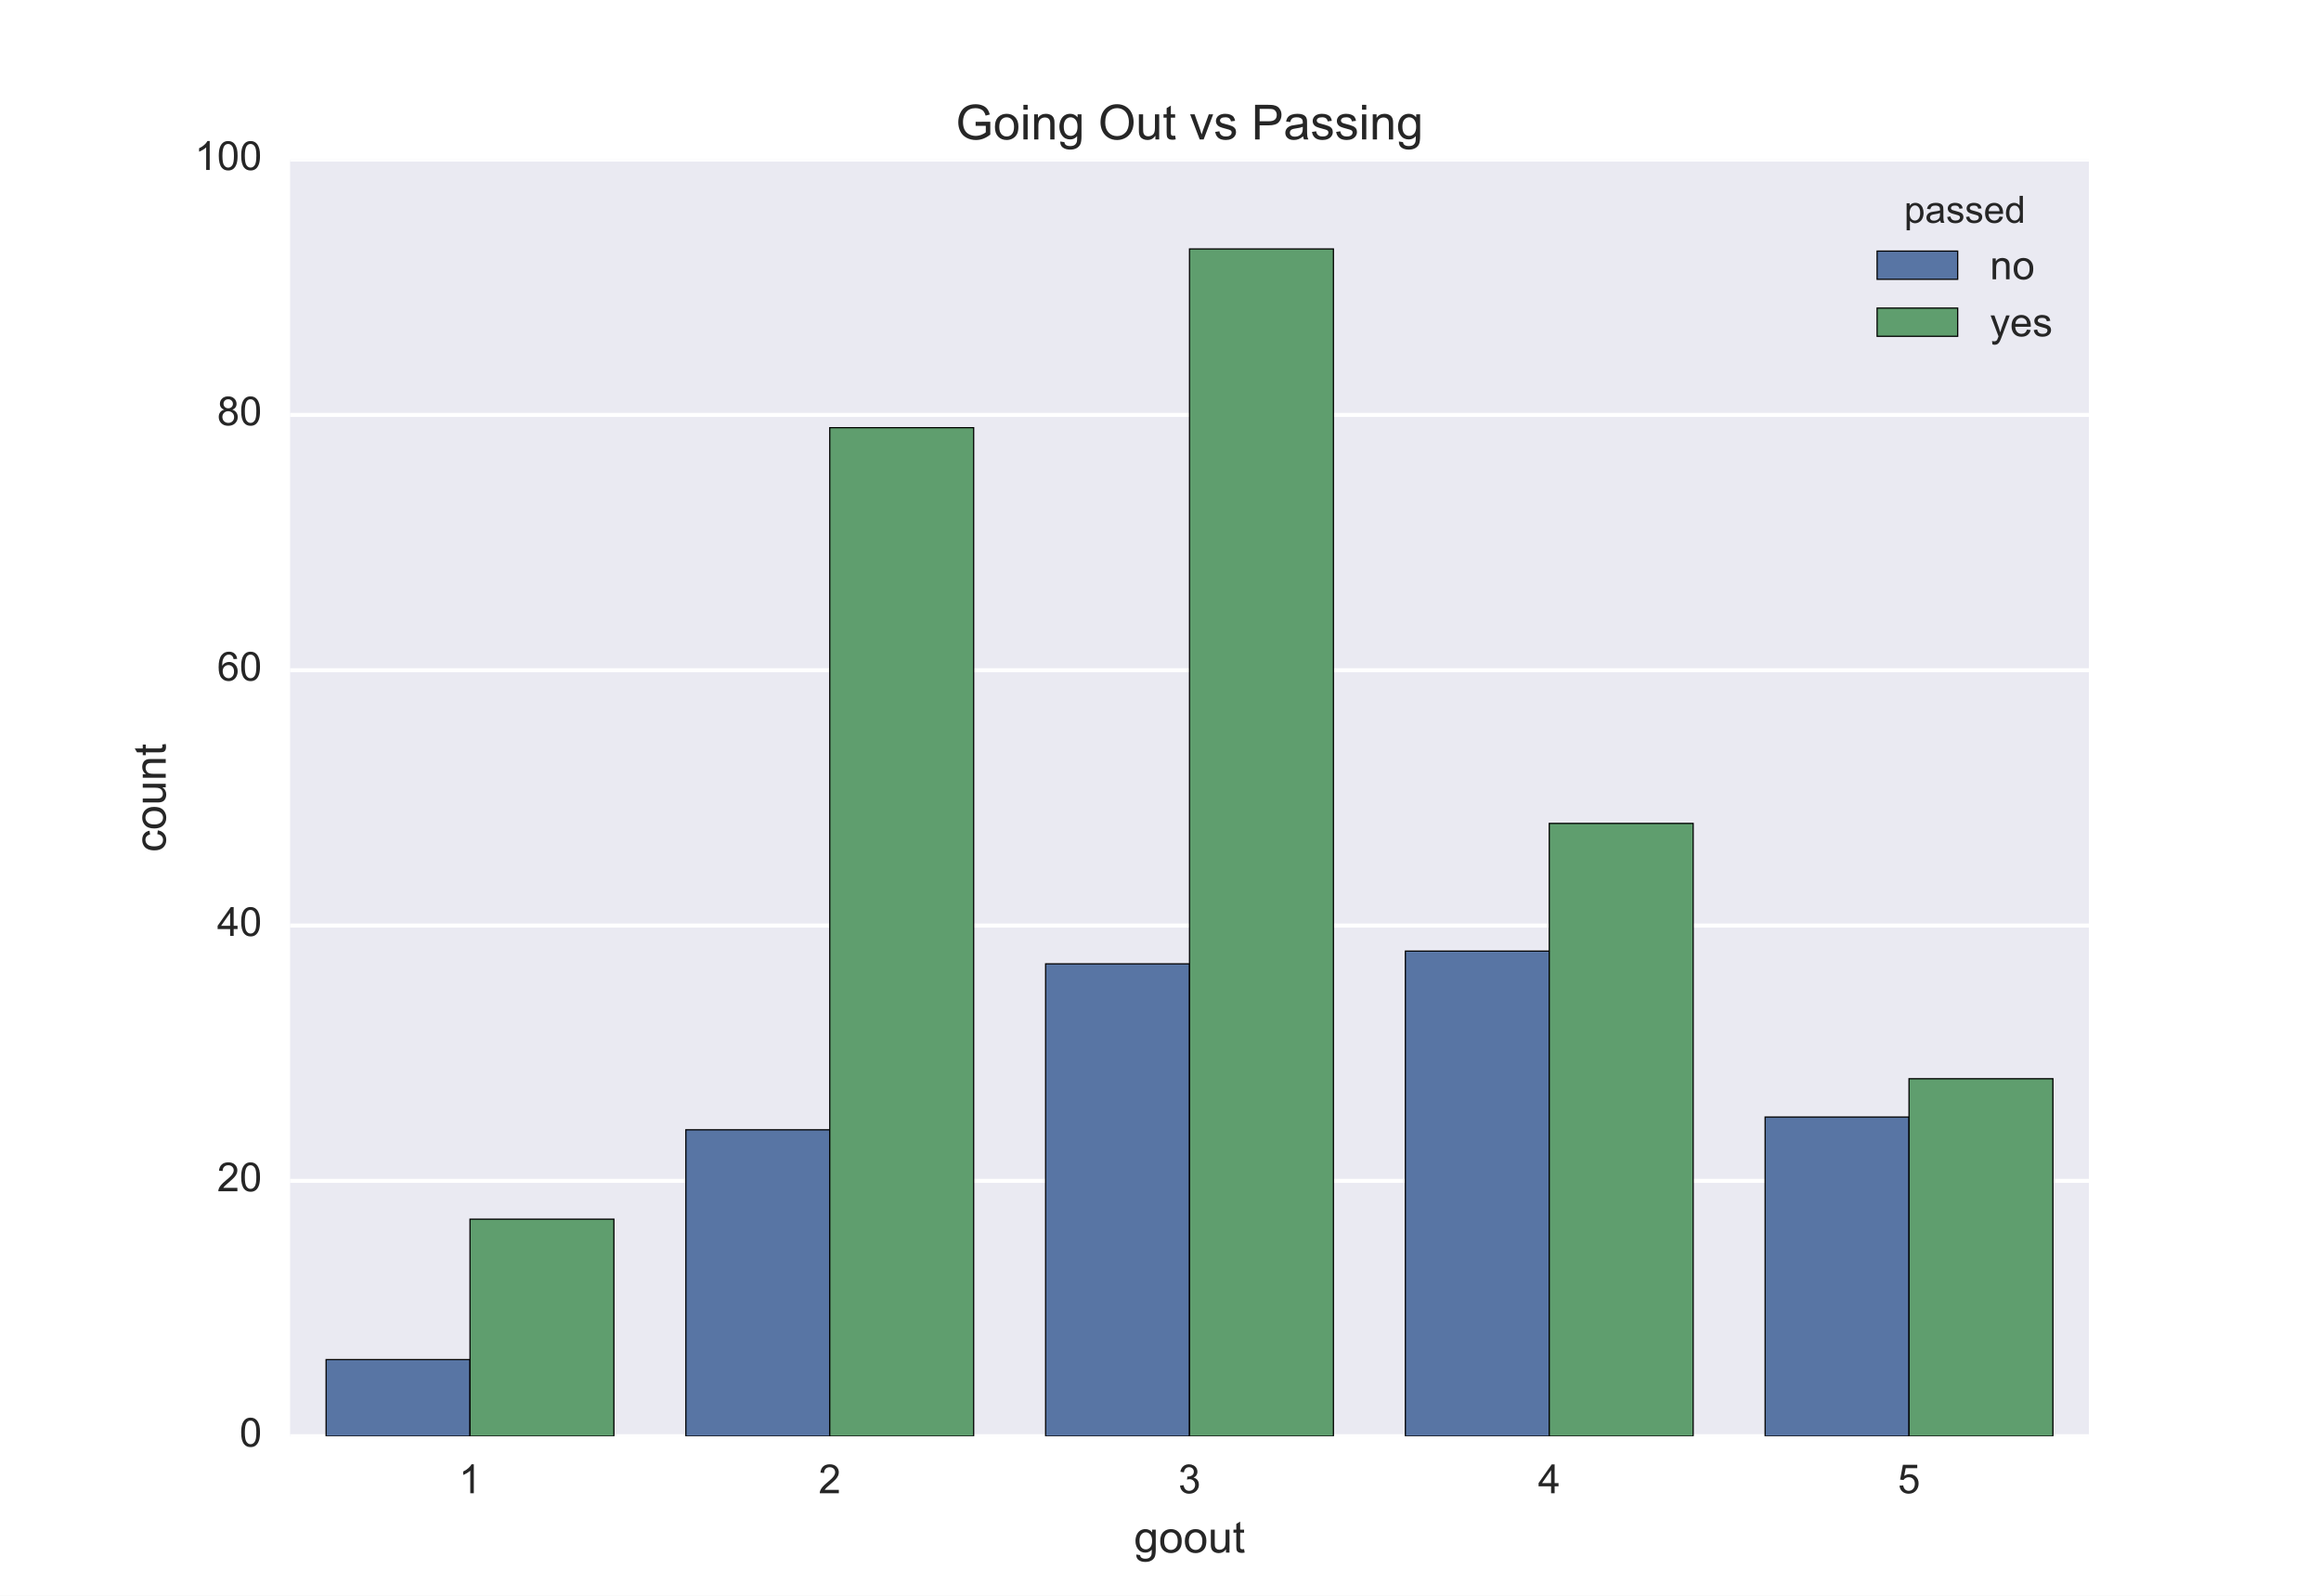
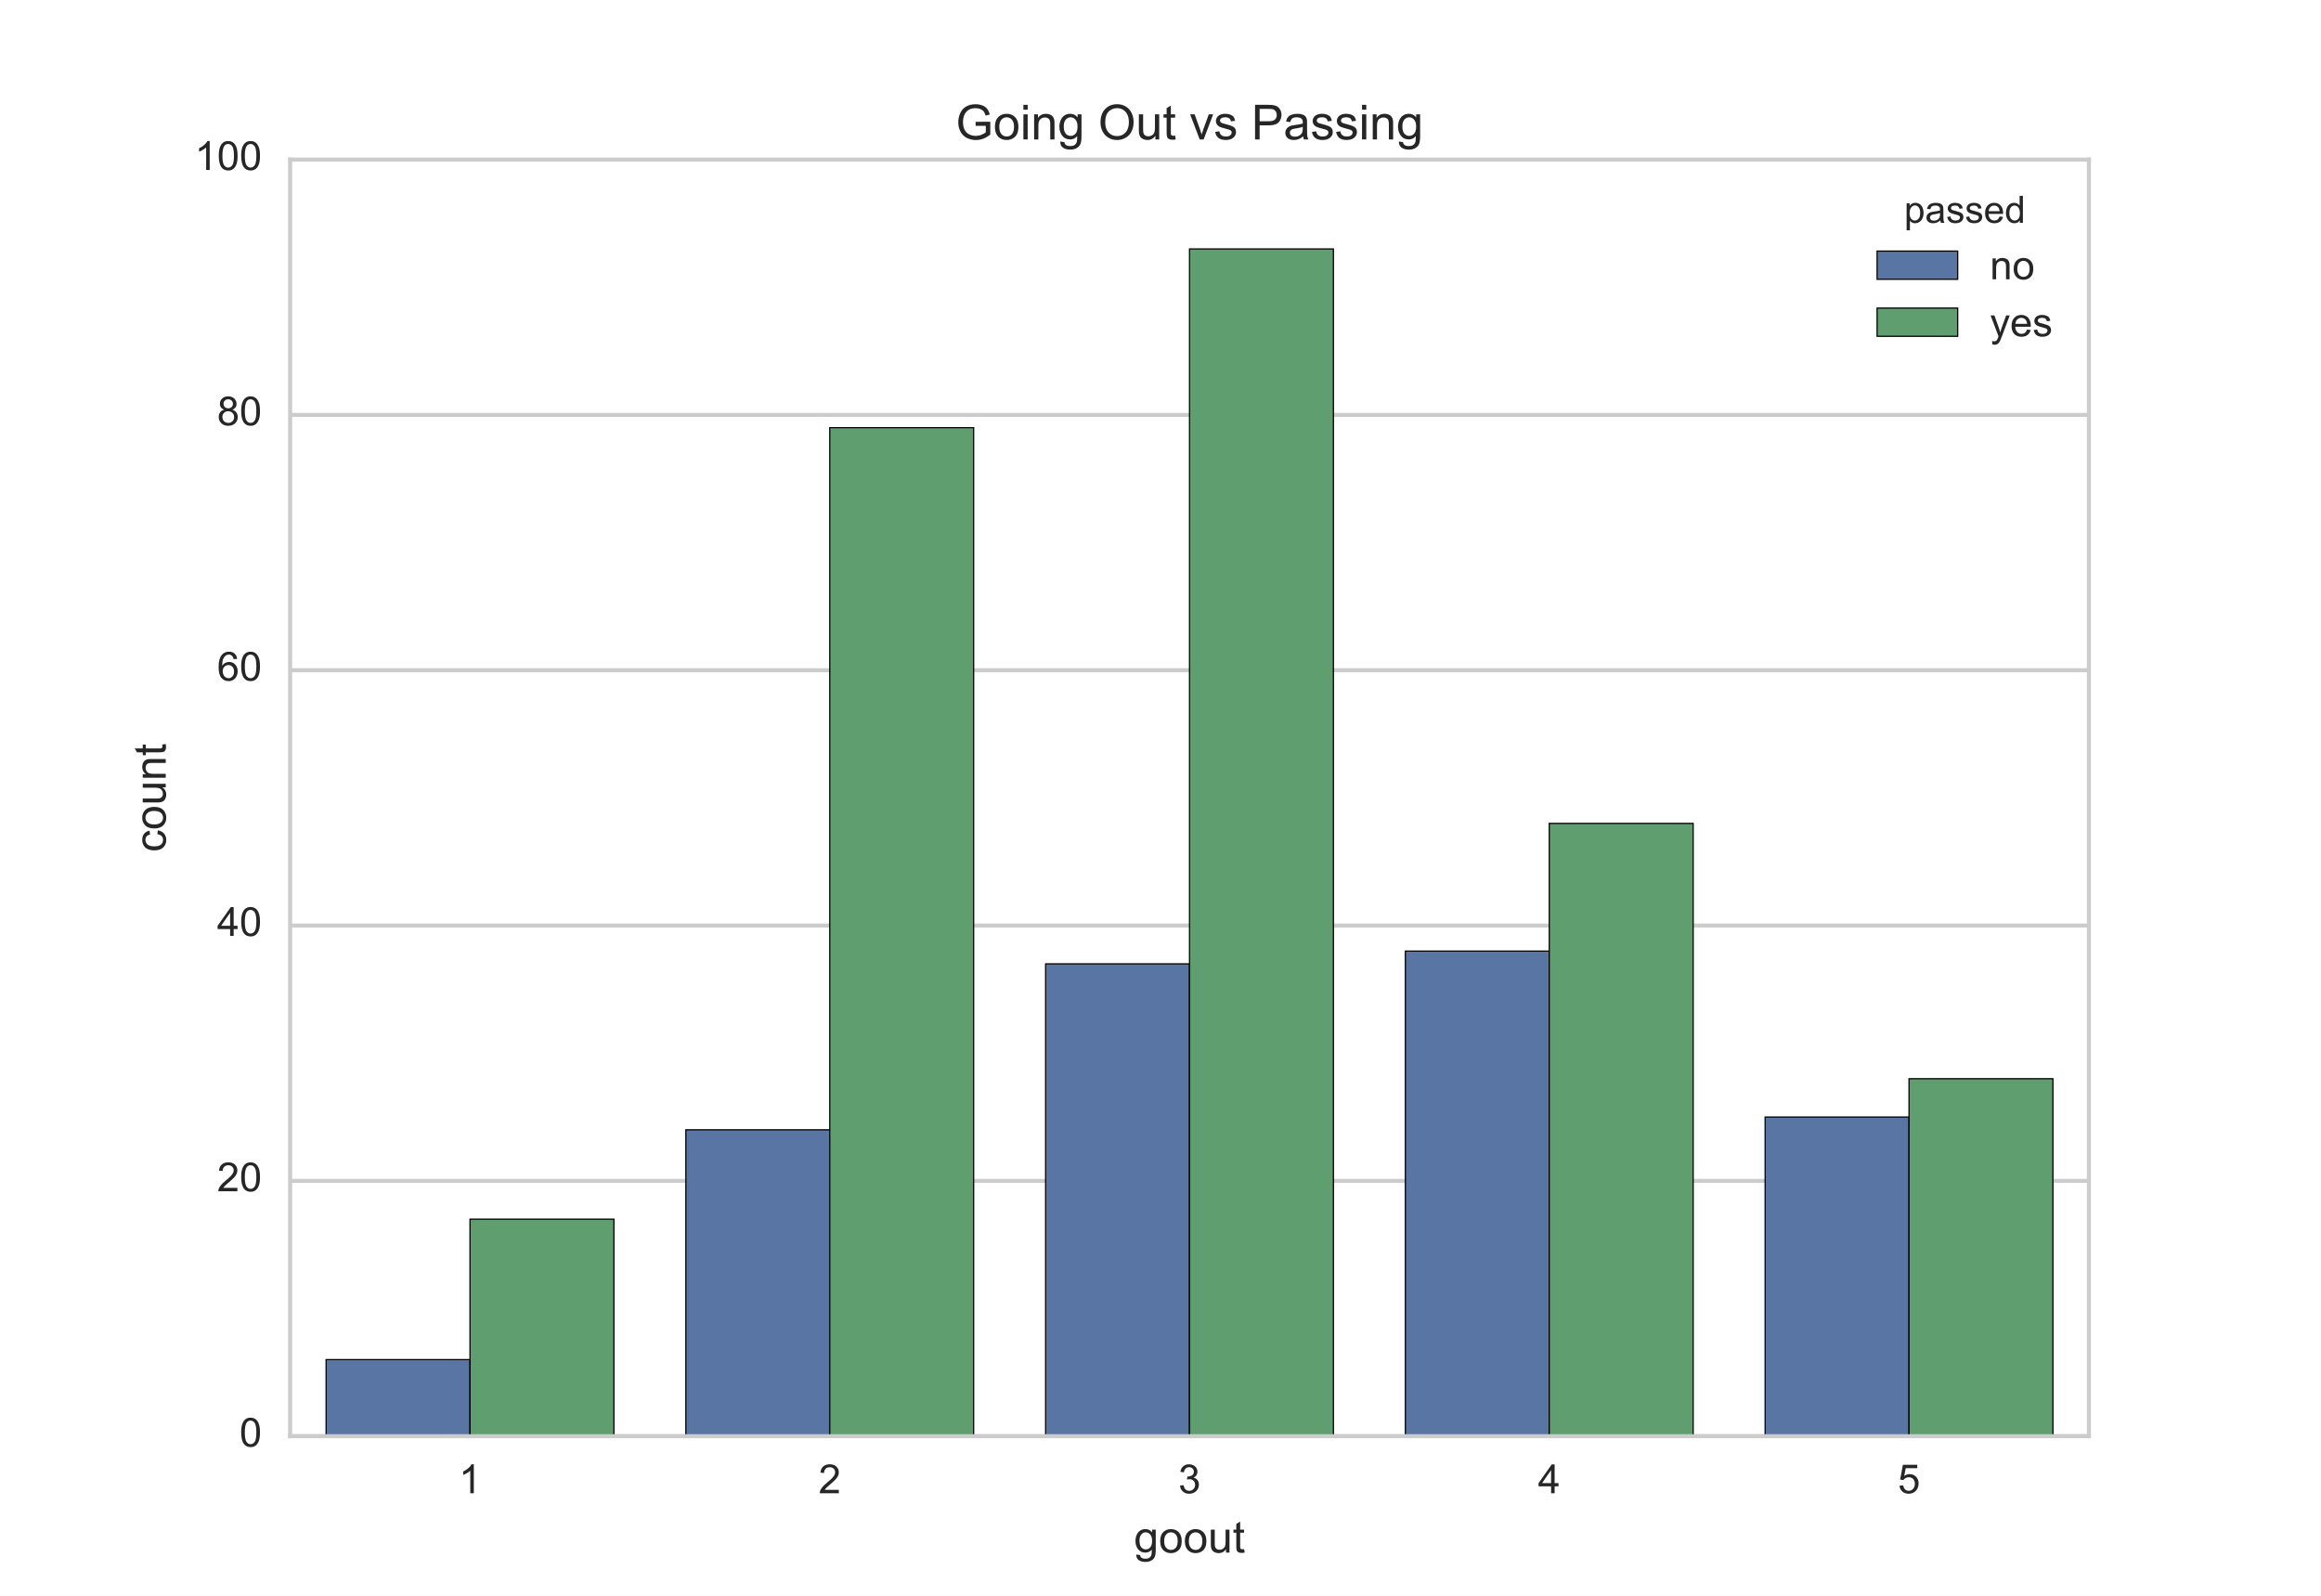
<svg xmlns="http://www.w3.org/2000/svg" xmlns:xlink="http://www.w3.org/1999/xlink" height="396pt" version="1.1" viewBox="0 0 576 396" width="576pt">
  <defs>
    <style type="text/css">
*{stroke-linecap:butt;stroke-linejoin:round;stroke-miterlimit:100000;}
  </style>
  </defs>
  <g id="figure_1">
    <g id="patch_1">
      <path d="M 0 396  L 576 396  L 576 0  L 0 0  z " style="fill:#ffffff;" />
    </g>
    <g id="axes_1">
      <g id="patch_2">
-         <path d="M 72 356.4  L 518.4 356.4  L 518.4 39.6  L 72 39.6  z " style="fill:#eaeaf2;" />
+         <path d="M 72 356.4  L 518.4 356.4  L 518.4 39.6  L 72 39.6  z " style="fill:#ffffff;" />
      </g>
      <g id="matplotlib.axis_1">
        <g id="xtick_1">
          <g id="line2d_1">
            <defs>
-               <path d="M 0 0  L 0 0  " id="ma02264de62" style="stroke:#262626;" />
-             </defs>
-             <g>
-               <use style="fill:#262626;stroke:#262626;" x="116.64" xlink:href="#ma02264de62" y="356.4" />
+               <path d="M 0 0  L 0 0  " id="m1f645a2625" style="stroke:#262626;" />
+             </defs>
+             <g>
+               <use style="fill:#262626;stroke:#262626;" x="116.64" xlink:href="#m1f645a2625" y="356.4" />
            </g>
          </g>
          <g id="line2d_2">
            <g>
-               <use style="fill:#262626;stroke:#262626;" x="116.64" xlink:href="#ma02264de62" y="39.6" />
+               <use style="fill:#262626;stroke:#262626;" x="116.64" xlink:href="#m1f645a2625" y="39.6" />
            </g>
          </g>
          <g id="text_1">
            <defs>
              <path d="M 37.25 0  L 28.469 0  L 28.469 56  Q 25.297 52.984 20.141 49.953  Q 14.984 46.922 10.891 45.406  L 10.891 53.906  Q 18.266 57.375 23.781 62.297  Q 29.297 67.234 31.594 71.875  L 37.25 71.875  z " id="ArialMT-31" />
            </defs>
            <g style="fill:#262626;" transform="translate(113.8595 370.5578)scale(0.1 -0.1)">
              <use xlink:href="#ArialMT-31" />
            </g>
          </g>
        </g>
        <g id="xtick_2">
          <g id="line2d_3">
            <g>
-               <use style="fill:#262626;stroke:#262626;" x="205.92" xlink:href="#ma02264de62" y="356.4" />
+               <use style="fill:#262626;stroke:#262626;" x="205.92" xlink:href="#m1f645a2625" y="356.4" />
            </g>
          </g>
          <g id="line2d_4">
            <g>
-               <use style="fill:#262626;stroke:#262626;" x="205.92" xlink:href="#ma02264de62" y="39.6" />
+               <use style="fill:#262626;stroke:#262626;" x="205.92" xlink:href="#m1f645a2625" y="39.6" />
            </g>
          </g>
          <g id="text_2">
            <defs>
              <path d="M 50.344 8.453  L 50.344 0  L 3.031 0  Q 2.938 3.172 4.047 6.109  Q 5.859 10.938 9.828 15.625  Q 13.812 20.312 21.344 26.469  Q 33.016 36.031 37.109 41.625  Q 41.219 47.219 41.219 52.203  Q 41.219 57.422 37.469 61  Q 33.734 64.594 27.734 64.594  Q 21.391 64.594 17.578 60.781  Q 13.766 56.984 13.719 50.25  L 4.688 51.172  Q 5.609 61.281 11.656 66.578  Q 17.719 71.875 27.938 71.875  Q 38.234 71.875 44.234 66.156  Q 50.25 60.453 50.25 52  Q 50.25 47.703 48.484 43.547  Q 46.734 39.406 42.656 34.812  Q 38.578 30.219 29.109 22.219  Q 21.188 15.578 18.938 13.203  Q 16.703 10.844 15.234 8.453  z " id="ArialMT-32" />
            </defs>
            <g style="fill:#262626;" transform="translate(203.1395 370.5578)scale(0.1 -0.1)">
              <use xlink:href="#ArialMT-32" />
            </g>
          </g>
        </g>
        <g id="xtick_3">
          <g id="line2d_5">
            <g>
-               <use style="fill:#262626;stroke:#262626;" x="295.2" xlink:href="#ma02264de62" y="356.4" />
+               <use style="fill:#262626;stroke:#262626;" x="295.2" xlink:href="#m1f645a2625" y="356.4" />
            </g>
          </g>
          <g id="line2d_6">
            <g>
-               <use style="fill:#262626;stroke:#262626;" x="295.2" xlink:href="#ma02264de62" y="39.6" />
+               <use style="fill:#262626;stroke:#262626;" x="295.2" xlink:href="#m1f645a2625" y="39.6" />
            </g>
          </g>
          <g id="text_3">
            <defs>
              <path d="M 4.203 18.891  L 12.984 20.062  Q 14.5 12.594 18.141 9.297  Q 21.781 6 27 6  Q 33.203 6 37.469 10.297  Q 41.75 14.594 41.75 20.953  Q 41.75 27 37.797 30.922  Q 33.844 34.859 27.734 34.859  Q 25.25 34.859 21.531 33.891  L 22.516 41.609  Q 23.391 41.5 23.922 41.5  Q 29.547 41.5 34.031 44.422  Q 38.531 47.359 38.531 53.469  Q 38.531 58.297 35.25 61.469  Q 31.984 64.656 26.812 64.656  Q 21.688 64.656 18.266 61.422  Q 14.844 58.203 13.875 51.766  L 5.078 53.328  Q 6.688 62.156 12.391 67.016  Q 18.109 71.875 26.609 71.875  Q 32.469 71.875 37.391 69.359  Q 42.328 66.844 44.938 62.5  Q 47.562 58.156 47.562 53.266  Q 47.562 48.641 45.062 44.828  Q 42.578 41.016 37.703 38.766  Q 44.047 37.312 47.562 32.688  Q 51.078 28.078 51.078 21.141  Q 51.078 11.766 44.234 5.25  Q 37.406 -1.266 26.953 -1.266  Q 17.531 -1.266 11.297 4.344  Q 5.078 9.969 4.203 18.891  " id="ArialMT-33" />
            </defs>
            <g style="fill:#262626;" transform="translate(292.4195 370.5578)scale(0.1 -0.1)">
              <use xlink:href="#ArialMT-33" />
            </g>
          </g>
        </g>
        <g id="xtick_4">
          <g id="line2d_7">
            <g>
-               <use style="fill:#262626;stroke:#262626;" x="384.48" xlink:href="#ma02264de62" y="356.4" />
+               <use style="fill:#262626;stroke:#262626;" x="384.48" xlink:href="#m1f645a2625" y="356.4" />
            </g>
          </g>
          <g id="line2d_8">
            <g>
-               <use style="fill:#262626;stroke:#262626;" x="384.48" xlink:href="#ma02264de62" y="39.6" />
+               <use style="fill:#262626;stroke:#262626;" x="384.48" xlink:href="#m1f645a2625" y="39.6" />
            </g>
          </g>
          <g id="text_4">
            <defs>
              <path d="M 32.328 0  L 32.328 17.141  L 1.266 17.141  L 1.266 25.203  L 33.938 71.578  L 41.109 71.578  L 41.109 25.203  L 50.781 25.203  L 50.781 17.141  L 41.109 17.141  L 41.109 0  z M 32.328 25.203  L 32.328 57.469  L 9.906 25.203  z " id="ArialMT-34" />
            </defs>
            <g style="fill:#262626;" transform="translate(381.6995 370.5578)scale(0.1 -0.1)">
              <use xlink:href="#ArialMT-34" />
            </g>
          </g>
        </g>
        <g id="xtick_5">
          <g id="line2d_9">
            <g>
-               <use style="fill:#262626;stroke:#262626;" x="473.76" xlink:href="#ma02264de62" y="356.4" />
+               <use style="fill:#262626;stroke:#262626;" x="473.76" xlink:href="#m1f645a2625" y="356.4" />
            </g>
          </g>
          <g id="line2d_10">
            <g>
-               <use style="fill:#262626;stroke:#262626;" x="473.76" xlink:href="#ma02264de62" y="39.6" />
+               <use style="fill:#262626;stroke:#262626;" x="473.76" xlink:href="#m1f645a2625" y="39.6" />
            </g>
          </g>
          <g id="text_5">
            <defs>
              <path d="M 4.156 18.75  L 13.375 19.531  Q 14.406 12.797 18.141 9.391  Q 21.875 6 27.156 6  Q 33.5 6 37.891 10.781  Q 42.281 15.578 42.281 23.484  Q 42.281 31 38.062 35.344  Q 33.844 39.703 27 39.703  Q 22.75 39.703 19.328 37.766  Q 15.922 35.844 13.969 32.766  L 5.719 33.844  L 12.641 70.609  L 48.25 70.609  L 48.25 62.203  L 19.672 62.203  L 15.828 42.969  Q 22.266 47.469 29.344 47.469  Q 38.719 47.469 45.156 40.969  Q 51.609 34.469 51.609 24.266  Q 51.609 14.547 45.953 7.469  Q 39.062 -1.219 27.156 -1.219  Q 17.391 -1.219 11.203 4.25  Q 5.031 9.719 4.156 18.75  " id="ArialMT-35" />
            </defs>
            <g style="fill:#262626;" transform="translate(470.9795 370.5578)scale(0.1 -0.1)">
              <use xlink:href="#ArialMT-35" />
            </g>
          </g>
        </g>
        <g id="text_6">
          <defs>
            <path d="M 25.781 7.859  L 27.047 0.094  Q 23.344 -0.688 20.406 -0.688  Q 15.625 -0.688 12.984 0.828  Q 10.359 2.344 9.281 4.812  Q 8.203 7.281 8.203 15.188  L 8.203 45.016  L 1.766 45.016  L 1.766 51.859  L 8.203 51.859  L 8.203 64.703  L 16.938 69.969  L 16.938 51.859  L 25.781 51.859  L 25.781 45.016  L 16.938 45.016  L 16.938 14.703  Q 16.938 10.938 17.406 9.859  Q 17.875 8.797 18.922 8.156  Q 19.969 7.516 21.922 7.516  Q 23.391 7.516 25.781 7.859  " id="ArialMT-74" />
            <path d="M 40.578 0  L 40.578 7.625  Q 34.516 -1.172 24.125 -1.172  Q 19.531 -1.172 15.547 0.578  Q 11.578 2.344 9.641 5  Q 7.719 7.672 6.938 11.531  Q 6.391 14.109 6.391 19.734  L 6.391 51.859  L 15.188 51.859  L 15.188 23.094  Q 15.188 16.219 15.719 13.812  Q 16.547 10.359 19.234 8.375  Q 21.922 6.391 25.875 6.391  Q 29.828 6.391 33.297 8.422  Q 36.766 10.453 38.203 13.938  Q 39.656 17.438 39.656 24.078  L 39.656 51.859  L 48.438 51.859  L 48.438 0  z " id="ArialMT-75" />
            <path d="M 4.984 -4.297  L 13.531 -5.562  Q 14.062 -9.516 16.5 -11.328  Q 19.781 -13.766 25.438 -13.766  Q 31.547 -13.766 34.859 -11.328  Q 38.188 -8.891 39.359 -4.5  Q 40.047 -1.812 39.984 6.781  Q 34.234 0 25.641 0  Q 14.938 0 9.078 7.719  Q 3.219 15.438 3.219 26.219  Q 3.219 33.641 5.906 39.906  Q 8.594 46.188 13.688 49.609  Q 18.797 53.031 25.688 53.031  Q 34.859 53.031 40.828 45.609  L 40.828 51.859  L 48.922 51.859  L 48.922 7.031  Q 48.922 -5.078 46.453 -10.125  Q 44 -15.188 38.641 -18.109  Q 33.297 -21.047 25.484 -21.047  Q 16.219 -21.047 10.5 -16.875  Q 4.781 -12.703 4.984 -4.297  M 12.25 26.859  Q 12.25 16.656 16.297 11.969  Q 20.359 7.281 26.469 7.281  Q 32.516 7.281 36.609 11.938  Q 40.719 16.609 40.719 26.562  Q 40.719 36.078 36.5 40.906  Q 32.281 45.75 26.312 45.75  Q 20.453 45.75 16.344 40.984  Q 12.25 36.234 12.25 26.859  " id="ArialMT-67" />
            <path d="M 3.328 25.922  Q 3.328 40.328 11.328 47.266  Q 18.016 53.031 27.641 53.031  Q 38.328 53.031 45.109 46.016  Q 51.906 39.016 51.906 26.656  Q 51.906 16.656 48.906 10.906  Q 45.906 5.172 40.156 2  Q 34.422 -1.172 27.641 -1.172  Q 16.75 -1.172 10.031 5.812  Q 3.328 12.797 3.328 25.922  M 12.359 25.922  Q 12.359 15.969 16.703 11.016  Q 21.047 6.062 27.641 6.062  Q 34.188 6.062 38.531 11.031  Q 42.875 16.016 42.875 26.219  Q 42.875 35.844 38.5 40.797  Q 34.125 45.75 27.641 45.75  Q 21.047 45.75 16.703 40.812  Q 12.359 35.891 12.359 25.922  " id="ArialMT-6f" />
          </defs>
          <g style="fill:#262626;" transform="translate(281.438 385.29)scale(0.11 -0.11)">
            <use xlink:href="#ArialMT-67" />
            <use x="55.615" xlink:href="#ArialMT-6f" />
            <use x="111.23" xlink:href="#ArialMT-6f" />
            <use x="166.846" xlink:href="#ArialMT-75" />
            <use x="222.461" xlink:href="#ArialMT-74" />
          </g>
        </g>
      </g>
      <g id="matplotlib.axis_2">
        <g id="ytick_1">
          <g id="line2d_11">
-             <path clip-path="url(#pf3fb3e4cfb)" d="M 72 356.4  L 518.4 356.4  " style="fill:none;stroke:#ffffff;stroke-linecap:round;" />
+             <path clip-path="url(#p90ebec31a3)" d="M 72 356.4  L 518.4 356.4  " style="fill:none;stroke:#cccccc;stroke-linecap:round;" />
          </g>
          <g id="line2d_12">
            <g>
-               <use style="fill:#262626;stroke:#262626;" x="72.0" xlink:href="#ma02264de62" y="356.4" />
+               <use style="fill:#262626;stroke:#262626;" x="72.0" xlink:href="#m1f645a2625" y="356.4" />
            </g>
          </g>
          <g id="line2d_13">
            <g>
-               <use style="fill:#262626;stroke:#262626;" x="518.4" xlink:href="#ma02264de62" y="356.4" />
+               <use style="fill:#262626;stroke:#262626;" x="518.4" xlink:href="#m1f645a2625" y="356.4" />
            </g>
          </g>
          <g id="text_7">
            <defs>
              <path d="M 4.156 35.297  Q 4.156 48 6.766 55.734  Q 9.375 63.484 14.516 67.672  Q 19.672 71.875 27.484 71.875  Q 33.25 71.875 37.594 69.547  Q 41.938 67.234 44.766 62.859  Q 47.609 58.5 49.219 52.219  Q 50.828 45.953 50.828 35.297  Q 50.828 22.703 48.234 14.969  Q 45.656 7.234 40.5 3  Q 35.359 -1.219 27.484 -1.219  Q 17.141 -1.219 11.234 6.203  Q 4.156 15.141 4.156 35.297  M 13.188 35.297  Q 13.188 17.672 17.312 11.828  Q 21.438 6 27.484 6  Q 33.547 6 37.672 11.859  Q 41.797 17.719 41.797 35.297  Q 41.797 52.984 37.672 58.781  Q 33.547 64.594 27.391 64.594  Q 21.344 64.594 17.719 59.469  Q 13.188 52.938 13.188 35.297  " id="ArialMT-30" />
            </defs>
            <g style="fill:#262626;" transform="translate(59.43906 358.9852)scale(0.1 -0.1)">
              <use xlink:href="#ArialMT-30" />
            </g>
          </g>
        </g>
        <g id="ytick_2">
          <g id="line2d_14">
-             <path clip-path="url(#pf3fb3e4cfb)" d="M 72 293.04  L 518.4 293.04  " style="fill:none;stroke:#ffffff;stroke-linecap:round;" />
+             <path clip-path="url(#p90ebec31a3)" d="M 72 293.04  L 518.4 293.04  " style="fill:none;stroke:#cccccc;stroke-linecap:round;" />
          </g>
          <g id="line2d_15">
            <g>
-               <use style="fill:#262626;stroke:#262626;" x="72.0" xlink:href="#ma02264de62" y="293.04" />
+               <use style="fill:#262626;stroke:#262626;" x="72.0" xlink:href="#m1f645a2625" y="293.04" />
            </g>
          </g>
          <g id="line2d_16">
            <g>
-               <use style="fill:#262626;stroke:#262626;" x="518.4" xlink:href="#ma02264de62" y="293.04" />
+               <use style="fill:#262626;stroke:#262626;" x="518.4" xlink:href="#m1f645a2625" y="293.04" />
            </g>
          </g>
          <g id="text_8">
            <g style="fill:#262626;" transform="translate(53.87812 295.6252)scale(0.1 -0.1)">
              <use xlink:href="#ArialMT-32" />
              <use x="55.615" xlink:href="#ArialMT-30" />
            </g>
          </g>
        </g>
        <g id="ytick_3">
          <g id="line2d_17">
-             <path clip-path="url(#pf3fb3e4cfb)" d="M 72 229.68  L 518.4 229.68  " style="fill:none;stroke:#ffffff;stroke-linecap:round;" />
+             <path clip-path="url(#p90ebec31a3)" d="M 72 229.68  L 518.4 229.68  " style="fill:none;stroke:#cccccc;stroke-linecap:round;" />
          </g>
          <g id="line2d_18">
            <g>
-               <use style="fill:#262626;stroke:#262626;" x="72.0" xlink:href="#ma02264de62" y="229.68" />
+               <use style="fill:#262626;stroke:#262626;" x="72.0" xlink:href="#m1f645a2625" y="229.68" />
            </g>
          </g>
          <g id="line2d_19">
            <g>
-               <use style="fill:#262626;stroke:#262626;" x="518.4" xlink:href="#ma02264de62" y="229.68" />
+               <use style="fill:#262626;stroke:#262626;" x="518.4" xlink:href="#m1f645a2625" y="229.68" />
            </g>
          </g>
          <g id="text_9">
            <g style="fill:#262626;" transform="translate(53.87812 232.2652)scale(0.1 -0.1)">
              <use xlink:href="#ArialMT-34" />
              <use x="55.615" xlink:href="#ArialMT-30" />
            </g>
          </g>
        </g>
        <g id="ytick_4">
          <g id="line2d_20">
-             <path clip-path="url(#pf3fb3e4cfb)" d="M 72 166.32  L 518.4 166.32  " style="fill:none;stroke:#ffffff;stroke-linecap:round;" />
+             <path clip-path="url(#p90ebec31a3)" d="M 72 166.32  L 518.4 166.32  " style="fill:none;stroke:#cccccc;stroke-linecap:round;" />
          </g>
          <g id="line2d_21">
            <g>
-               <use style="fill:#262626;stroke:#262626;" x="72.0" xlink:href="#ma02264de62" y="166.32" />
+               <use style="fill:#262626;stroke:#262626;" x="72.0" xlink:href="#m1f645a2625" y="166.32" />
            </g>
          </g>
          <g id="line2d_22">
            <g>
-               <use style="fill:#262626;stroke:#262626;" x="518.4" xlink:href="#ma02264de62" y="166.32" />
+               <use style="fill:#262626;stroke:#262626;" x="518.4" xlink:href="#m1f645a2625" y="166.32" />
            </g>
          </g>
          <g id="text_10">
            <defs>
              <path d="M 49.75 54.047  L 41.016 53.375  Q 39.844 58.547 37.703 60.891  Q 34.125 64.656 28.906 64.656  Q 24.703 64.656 21.531 62.312  Q 17.391 59.281 14.984 53.469  Q 12.594 47.656 12.5 36.922  Q 15.672 41.75 20.266 44.094  Q 24.859 46.438 29.891 46.438  Q 38.672 46.438 44.844 39.969  Q 51.031 33.5 51.031 23.25  Q 51.031 16.5 48.125 10.719  Q 45.219 4.938 40.141 1.859  Q 35.062 -1.219 28.609 -1.219  Q 17.625 -1.219 10.688 6.859  Q 3.766 14.938 3.766 33.5  Q 3.766 54.25 11.422 63.672  Q 18.109 71.875 29.438 71.875  Q 37.891 71.875 43.281 67.141  Q 48.688 62.406 49.75 54.047  M 13.875 23.188  Q 13.875 18.656 15.797 14.5  Q 17.719 10.359 21.188 8.172  Q 24.656 6 28.469 6  Q 34.031 6 38.031 10.484  Q 42.047 14.984 42.047 22.703  Q 42.047 30.125 38.078 34.391  Q 34.125 38.672 28.125 38.672  Q 22.172 38.672 18.016 34.391  Q 13.875 30.125 13.875 23.188  " id="ArialMT-36" />
            </defs>
            <g style="fill:#262626;" transform="translate(53.87812 168.9052)scale(0.1 -0.1)">
              <use xlink:href="#ArialMT-36" />
              <use x="55.615" xlink:href="#ArialMT-30" />
            </g>
          </g>
        </g>
        <g id="ytick_5">
          <g id="line2d_23">
-             <path clip-path="url(#pf3fb3e4cfb)" d="M 72 102.96  L 518.4 102.96  " style="fill:none;stroke:#ffffff;stroke-linecap:round;" />
+             <path clip-path="url(#p90ebec31a3)" d="M 72 102.96  L 518.4 102.96  " style="fill:none;stroke:#cccccc;stroke-linecap:round;" />
          </g>
          <g id="line2d_24">
            <g>
-               <use style="fill:#262626;stroke:#262626;" x="72.0" xlink:href="#ma02264de62" y="102.96" />
+               <use style="fill:#262626;stroke:#262626;" x="72.0" xlink:href="#m1f645a2625" y="102.96" />
            </g>
          </g>
          <g id="line2d_25">
            <g>
-               <use style="fill:#262626;stroke:#262626;" x="518.4" xlink:href="#ma02264de62" y="102.96" />
+               <use style="fill:#262626;stroke:#262626;" x="518.4" xlink:href="#m1f645a2625" y="102.96" />
            </g>
          </g>
          <g id="text_11">
            <defs>
              <path d="M 17.672 38.812  Q 12.203 40.828 9.562 44.531  Q 6.938 48.25 6.938 53.422  Q 6.938 61.234 12.547 66.547  Q 18.172 71.875 27.484 71.875  Q 36.859 71.875 42.578 66.422  Q 48.297 60.984 48.297 53.172  Q 48.297 48.188 45.672 44.5  Q 43.062 40.828 37.75 38.812  Q 44.344 36.672 47.781 31.875  Q 51.219 27.094 51.219 20.453  Q 51.219 11.281 44.719 5.031  Q 38.234 -1.219 27.641 -1.219  Q 17.047 -1.219 10.547 5.047  Q 4.047 11.328 4.047 20.703  Q 4.047 27.688 7.594 32.391  Q 11.141 37.109 17.672 38.812  M 15.922 53.719  Q 15.922 48.641 19.188 45.406  Q 22.469 42.188 27.688 42.188  Q 32.766 42.188 36.016 45.375  Q 39.266 48.578 39.266 53.219  Q 39.266 58.062 35.906 61.359  Q 32.562 64.656 27.594 64.656  Q 22.562 64.656 19.234 61.422  Q 15.922 58.203 15.922 53.719  M 13.094 20.656  Q 13.094 16.891 14.875 13.375  Q 16.656 9.859 20.172 7.922  Q 23.688 6 27.734 6  Q 34.031 6 38.125 10.047  Q 42.234 14.109 42.234 20.359  Q 42.234 26.703 38.016 30.859  Q 33.797 35.016 27.438 35.016  Q 21.234 35.016 17.156 30.906  Q 13.094 26.812 13.094 20.656  " id="ArialMT-38" />
            </defs>
            <g style="fill:#262626;" transform="translate(53.87812 105.5452)scale(0.1 -0.1)">
              <use xlink:href="#ArialMT-38" />
              <use x="55.615" xlink:href="#ArialMT-30" />
            </g>
          </g>
        </g>
        <g id="ytick_6">
          <g id="line2d_26">
-             <path clip-path="url(#pf3fb3e4cfb)" d="M 72 39.6  L 518.4 39.6  " style="fill:none;stroke:#ffffff;stroke-linecap:round;" />
+             <path clip-path="url(#p90ebec31a3)" d="M 72 39.6  L 518.4 39.6  " style="fill:none;stroke:#cccccc;stroke-linecap:round;" />
          </g>
          <g id="line2d_27">
            <g>
-               <use style="fill:#262626;stroke:#262626;" x="72.0" xlink:href="#ma02264de62" y="39.6" />
+               <use style="fill:#262626;stroke:#262626;" x="72.0" xlink:href="#m1f645a2625" y="39.6" />
            </g>
          </g>
          <g id="line2d_28">
            <g>
-               <use style="fill:#262626;stroke:#262626;" x="518.4" xlink:href="#ma02264de62" y="39.6" />
+               <use style="fill:#262626;stroke:#262626;" x="518.4" xlink:href="#m1f645a2625" y="39.6" />
            </g>
          </g>
          <g id="text_12">
            <g style="fill:#262626;" transform="translate(48.31719 42.18516)scale(0.1 -0.1)">
              <use xlink:href="#ArialMT-31" />
              <use x="55.615" xlink:href="#ArialMT-30" />
              <use x="111.23" xlink:href="#ArialMT-30" />
            </g>
          </g>
        </g>
        <g id="text_13">
          <defs>
            <path d="M 40.438 19  L 49.078 17.875  Q 47.656 8.938 41.812 3.875  Q 35.984 -1.172 27.484 -1.172  Q 16.844 -1.172 10.375 5.781  Q 3.906 12.75 3.906 25.734  Q 3.906 34.125 6.688 40.422  Q 9.469 46.734 15.156 49.875  Q 20.844 53.031 27.547 53.031  Q 35.984 53.031 41.359 48.75  Q 46.734 44.484 48.25 36.625  L 39.703 35.297  Q 38.484 40.531 35.375 43.156  Q 32.281 45.797 27.875 45.797  Q 21.234 45.797 17.078 41.031  Q 12.938 36.281 12.938 25.984  Q 12.938 15.531 16.938 10.797  Q 20.953 6.062 27.391 6.062  Q 32.562 6.062 36.031 9.234  Q 39.5 12.406 40.438 19  " id="ArialMT-63" />
            <path d="M 6.594 0  L 6.594 51.859  L 14.5 51.859  L 14.5 44.484  Q 20.219 53.031 31 53.031  Q 35.688 53.031 39.625 51.344  Q 43.562 49.656 45.516 46.922  Q 47.469 44.188 48.25 40.438  Q 48.734 37.984 48.734 31.891  L 48.734 0  L 39.938 0  L 39.938 31.547  Q 39.938 36.922 38.906 39.578  Q 37.891 42.234 35.281 43.812  Q 32.672 45.406 29.156 45.406  Q 23.531 45.406 19.453 41.844  Q 15.375 38.281 15.375 28.328  L 15.375 0  z " id="ArialMT-6e" />
          </defs>
          <g style="fill:#262626;" transform="translate(41.13094 211.4535)rotate(-90.0)scale(0.11 -0.11)">
            <use xlink:href="#ArialMT-63" />
            <use x="50.0" xlink:href="#ArialMT-6f" />
            <use x="105.615" xlink:href="#ArialMT-75" />
            <use x="161.23" xlink:href="#ArialMT-6e" />
            <use x="216.846" xlink:href="#ArialMT-74" />
          </g>
        </g>
      </g>
      <g id="patch_3">
-         <path clip-path="url(#pf3fb3e4cfb)" d="M 80.928 356.4  L 116.64 356.4  L 116.64 337.392  L 80.928 337.392  z " style="fill:#5875a4;stroke:#000000;stroke-linejoin:miter;stroke-width:0.3;" />
+         <path clip-path="url(#p90ebec31a3)" d="M 80.928 356.4  L 116.64 356.4  L 116.64 337.392  L 80.928 337.392  z " style="fill:#5875a4;stroke:#000000;stroke-linejoin:miter;stroke-width:0.3;" />
      </g>
      <g id="patch_4">
-         <path clip-path="url(#pf3fb3e4cfb)" d="M 170.208 356.4  L 205.92 356.4  L 205.92 280.368  L 170.208 280.368  z " style="fill:#5875a4;stroke:#000000;stroke-linejoin:miter;stroke-width:0.3;" />
+         <path clip-path="url(#p90ebec31a3)" d="M 170.208 356.4  L 205.92 356.4  L 205.92 280.368  L 170.208 280.368  z " style="fill:#5875a4;stroke:#000000;stroke-linejoin:miter;stroke-width:0.3;" />
      </g>
      <g id="patch_5">
-         <path clip-path="url(#pf3fb3e4cfb)" d="M 259.488 356.4  L 295.2 356.4  L 295.2 239.184  L 259.488 239.184  z " style="fill:#5875a4;stroke:#000000;stroke-linejoin:miter;stroke-width:0.3;" />
+         <path clip-path="url(#p90ebec31a3)" d="M 259.488 356.4  L 295.2 356.4  L 295.2 239.184  L 259.488 239.184  z " style="fill:#5875a4;stroke:#000000;stroke-linejoin:miter;stroke-width:0.3;" />
      </g>
      <g id="patch_6">
-         <path clip-path="url(#pf3fb3e4cfb)" d="M 348.768 356.4  L 384.48 356.4  L 384.48 236.016  L 348.768 236.016  z " style="fill:#5875a4;stroke:#000000;stroke-linejoin:miter;stroke-width:0.3;" />
+         <path clip-path="url(#p90ebec31a3)" d="M 348.768 356.4  L 384.48 356.4  L 384.48 236.016  L 348.768 236.016  z " style="fill:#5875a4;stroke:#000000;stroke-linejoin:miter;stroke-width:0.3;" />
      </g>
      <g id="patch_7">
-         <path clip-path="url(#pf3fb3e4cfb)" d="M 438.048 356.4  L 473.76 356.4  L 473.76 277.2  L 438.048 277.2  z " style="fill:#5875a4;stroke:#000000;stroke-linejoin:miter;stroke-width:0.3;" />
+         <path clip-path="url(#p90ebec31a3)" d="M 438.048 356.4  L 473.76 356.4  L 473.76 277.2  L 438.048 277.2  z " style="fill:#5875a4;stroke:#000000;stroke-linejoin:miter;stroke-width:0.3;" />
      </g>
      <g id="patch_8">
-         <path clip-path="url(#pf3fb3e4cfb)" d="M 116.64 356.4  L 152.352 356.4  L 152.352 302.544  L 116.64 302.544  z " style="fill:#5f9e6e;stroke:#000000;stroke-linejoin:miter;stroke-width:0.3;" />
+         <path clip-path="url(#p90ebec31a3)" d="M 116.64 356.4  L 152.352 356.4  L 152.352 302.544  L 116.64 302.544  z " style="fill:#5f9e6e;stroke:#000000;stroke-linejoin:miter;stroke-width:0.3;" />
      </g>
      <g id="patch_9">
-         <path clip-path="url(#pf3fb3e4cfb)" d="M 205.92 356.4  L 241.632 356.4  L 241.632 106.128  L 205.92 106.128  z " style="fill:#5f9e6e;stroke:#000000;stroke-linejoin:miter;stroke-width:0.3;" />
+         <path clip-path="url(#p90ebec31a3)" d="M 205.92 356.4  L 241.632 356.4  L 241.632 106.128  L 205.92 106.128  z " style="fill:#5f9e6e;stroke:#000000;stroke-linejoin:miter;stroke-width:0.3;" />
      </g>
      <g id="patch_10">
-         <path clip-path="url(#pf3fb3e4cfb)" d="M 295.2 356.4  L 330.912 356.4  L 330.912 61.776  L 295.2 61.776  z " style="fill:#5f9e6e;stroke:#000000;stroke-linejoin:miter;stroke-width:0.3;" />
+         <path clip-path="url(#p90ebec31a3)" d="M 295.2 356.4  L 330.912 356.4  L 330.912 61.776  L 295.2 61.776  z " style="fill:#5f9e6e;stroke:#000000;stroke-linejoin:miter;stroke-width:0.3;" />
      </g>
      <g id="patch_11">
-         <path clip-path="url(#pf3fb3e4cfb)" d="M 384.48 356.4  L 420.192 356.4  L 420.192 204.336  L 384.48 204.336  z " style="fill:#5f9e6e;stroke:#000000;stroke-linejoin:miter;stroke-width:0.3;" />
+         <path clip-path="url(#p90ebec31a3)" d="M 384.48 356.4  L 420.192 356.4  L 420.192 204.336  L 384.48 204.336  z " style="fill:#5f9e6e;stroke:#000000;stroke-linejoin:miter;stroke-width:0.3;" />
      </g>
      <g id="patch_12">
-         <path clip-path="url(#pf3fb3e4cfb)" d="M 473.76 356.4  L 509.472 356.4  L 509.472 267.696  L 473.76 267.696  z " style="fill:#5f9e6e;stroke:#000000;stroke-linejoin:miter;stroke-width:0.3;" />
+         <path clip-path="url(#p90ebec31a3)" d="M 473.76 356.4  L 509.472 356.4  L 509.472 267.696  L 473.76 267.696  z " style="fill:#5f9e6e;stroke:#000000;stroke-linejoin:miter;stroke-width:0.3;" />
      </g>
      <g id="patch_13">
-         <path d="M 72 39.6  L 518.4 39.6  " style="fill:none;" />
+         <path d="M 72 39.6  L 518.4 39.6  " style="fill:none;stroke:#cccccc;stroke-linecap:square;stroke-linejoin:miter;" />
      </g>
      <g id="patch_14">
-         <path d="M 518.4 356.4  L 518.4 39.6  " style="fill:none;" />
+         <path d="M 518.4 356.4  L 518.4 39.6  " style="fill:none;stroke:#cccccc;stroke-linecap:square;stroke-linejoin:miter;" />
      </g>
      <g id="patch_15">
-         <path d="M 72 356.4  L 518.4 356.4  " style="fill:none;" />
+         <path d="M 72 356.4  L 518.4 356.4  " style="fill:none;stroke:#cccccc;stroke-linecap:square;stroke-linejoin:miter;" />
      </g>
      <g id="patch_16">
-         <path d="M 72 356.4  L 72 39.6  " style="fill:none;" />
+         <path d="M 72 356.4  L 72 39.6  " style="fill:none;stroke:#cccccc;stroke-linecap:square;stroke-linejoin:miter;" />
      </g>
      <g id="text_14">
        <defs>
          <path d="M 7.719 0  L 7.719 71.578  L 34.719 71.578  Q 41.844 71.578 45.609 70.906  Q 50.875 70.016 54.438 67.547  Q 58.016 65.094 60.188 60.641  Q 62.359 56.203 62.359 50.875  Q 62.359 41.75 56.547 35.422  Q 50.734 29.109 35.547 29.109  L 17.188 29.109  L 17.188 0  z M 17.188 37.547  L 35.688 37.547  Q 44.875 37.547 48.734 40.969  Q 52.594 44.391 52.594 50.594  Q 52.594 55.078 50.312 58.266  Q 48.047 61.469 44.344 62.5  Q 41.938 63.141 35.5 63.141  L 17.188 63.141  z " id="ArialMT-50" />
          <path d="M 40.438 6.391  Q 35.547 2.25 31.031 0.531  Q 26.516 -1.172 21.344 -1.172  Q 12.797 -1.172 8.203 3  Q 3.609 7.172 3.609 13.672  Q 3.609 17.484 5.344 20.625  Q 7.078 23.781 9.891 25.688  Q 12.703 27.594 16.219 28.562  Q 18.797 29.25 24.031 29.891  Q 34.672 31.156 39.703 32.906  Q 39.75 34.719 39.75 35.203  Q 39.75 40.578 37.25 42.781  Q 33.891 45.75 27.25 45.75  Q 21.047 45.75 18.094 43.578  Q 15.141 41.406 13.719 35.891  L 5.125 37.062  Q 6.297 42.578 8.984 45.969  Q 11.672 49.359 16.75 51.188  Q 21.828 53.031 28.516 53.031  Q 35.156 53.031 39.297 51.469  Q 43.453 49.906 45.406 47.531  Q 47.359 45.172 48.141 41.547  Q 48.578 39.312 48.578 33.453  L 48.578 21.734  Q 48.578 9.469 49.141 6.219  Q 49.703 2.984 51.375 0  L 42.188 0  Q 40.828 2.734 40.438 6.391  M 39.703 26.031  Q 34.906 24.078 25.344 22.703  Q 19.922 21.922 17.672 20.938  Q 15.438 19.969 14.203 18.094  Q 12.984 16.219 12.984 13.922  Q 12.984 10.406 15.641 8.062  Q 18.312 5.719 23.438 5.719  Q 28.516 5.719 32.469 7.938  Q 36.422 10.156 38.281 14.016  Q 39.703 17 39.703 22.797  z " id="ArialMT-61" />
          <path d="M 6.641 61.469  L 6.641 71.578  L 15.438 71.578  L 15.438 61.469  z M 6.641 0  L 6.641 51.859  L 15.438 51.859  L 15.438 0  z " id="ArialMT-69" />
          <path d="M 41.219 28.078  L 41.219 36.469  L 71.531 36.531  L 71.531 9.969  Q 64.547 4.391 57.125 1.578  Q 49.703 -1.219 41.891 -1.219  Q 31.344 -1.219 22.719 3.297  Q 14.109 7.812 9.719 16.359  Q 5.328 24.906 5.328 35.453  Q 5.328 45.906 9.688 54.953  Q 14.062 64.016 22.266 68.406  Q 30.469 72.797 41.156 72.797  Q 48.922 72.797 55.188 70.281  Q 61.469 67.781 65.031 63.281  Q 68.609 58.797 70.453 51.562  L 61.922 49.219  Q 60.297 54.688 57.906 57.812  Q 55.516 60.938 51.062 62.812  Q 46.625 64.703 41.219 64.703  Q 34.719 64.703 29.984 62.719  Q 25.25 60.75 22.344 57.516  Q 19.438 54.297 17.828 50.438  Q 15.094 43.797 15.094 36.031  Q 15.094 26.469 18.391 20.016  Q 21.688 13.578 27.984 10.453  Q 34.281 7.328 41.359 7.328  Q 47.516 7.328 53.375 9.688  Q 59.234 12.062 62.25 14.75  L 62.25 28.078  z " id="ArialMT-47" />
          <path d="M 3.078 15.484  L 11.766 16.844  Q 12.5 11.625 15.844 8.844  Q 19.188 6.062 25.203 6.062  Q 31.25 6.062 34.172 8.516  Q 37.109 10.984 37.109 14.312  Q 37.109 17.281 34.516 19  Q 32.719 20.172 25.531 21.969  Q 15.875 24.422 12.141 26.203  Q 8.406 27.984 6.469 31.125  Q 4.547 34.281 4.547 38.094  Q 4.547 41.547 6.125 44.5  Q 7.719 47.469 10.453 49.422  Q 12.5 50.922 16.031 51.969  Q 19.578 53.031 23.641 53.031  Q 29.734 53.031 34.344 51.266  Q 38.969 49.516 41.156 46.5  Q 43.359 43.5 44.188 38.484  L 35.594 37.312  Q 35.016 41.312 32.203 43.547  Q 29.391 45.797 24.266 45.797  Q 18.219 45.797 15.625 43.797  Q 13.031 41.797 13.031 39.109  Q 13.031 37.406 14.109 36.031  Q 15.188 34.625 17.484 33.688  Q 18.797 33.203 25.25 31.453  Q 34.578 28.953 38.25 27.359  Q 41.938 25.781 44.031 22.75  Q 46.141 19.734 46.141 15.234  Q 46.141 10.844 43.578 6.953  Q 41.016 3.078 36.172 0.953  Q 31.344 -1.172 25.25 -1.172  Q 15.141 -1.172 9.844 3.031  Q 4.547 7.234 3.078 15.484  " id="ArialMT-73" />
          <path id="ArialMT-20" />
          <path d="M 21 0  L 1.266 51.859  L 10.547 51.859  L 21.688 20.797  Q 23.484 15.766 25 10.359  Q 26.172 14.453 28.266 20.219  L 39.797 51.859  L 48.828 51.859  L 29.203 0  z " id="ArialMT-76" />
          <path d="M 4.828 34.859  Q 4.828 52.688 14.391 62.766  Q 23.969 72.859 39.109 72.859  Q 49.031 72.859 56.984 68.109  Q 64.938 63.375 69.109 54.906  Q 73.297 46.438 73.297 35.688  Q 73.297 24.812 68.891 16.219  Q 64.5 7.625 56.438 3.203  Q 48.391 -1.219 39.062 -1.219  Q 28.953 -1.219 20.984 3.656  Q 13.031 8.547 8.922 16.984  Q 4.828 25.438 4.828 34.859  M 14.594 34.719  Q 14.594 21.781 21.547 14.328  Q 28.516 6.891 39.016 6.891  Q 49.703 6.891 56.609 14.406  Q 63.531 21.922 63.531 35.75  Q 63.531 44.484 60.578 51  Q 57.625 57.516 51.922 61.109  Q 46.234 64.703 39.156 64.703  Q 29.109 64.703 21.844 57.781  Q 14.594 50.875 14.594 34.719  " id="ArialMT-4f" />
        </defs>
        <g style="fill:#262626;" transform="translate(237.1744 34.6)scale(0.12 -0.12)">
          <use xlink:href="#ArialMT-47" />
          <use x="77.783" xlink:href="#ArialMT-6f" />
          <use x="133.398" xlink:href="#ArialMT-69" />
          <use x="155.615" xlink:href="#ArialMT-6e" />
          <use x="211.23" xlink:href="#ArialMT-67" />
          <use x="266.846" xlink:href="#ArialMT-20" />
          <use x="294.629" xlink:href="#ArialMT-4f" />
          <use x="372.412" xlink:href="#ArialMT-75" />
          <use x="428.027" xlink:href="#ArialMT-74" />
          <use x="455.811" xlink:href="#ArialMT-20" />
          <use x="483.594" xlink:href="#ArialMT-76" />
          <use x="533.594" xlink:href="#ArialMT-73" />
          <use x="583.594" xlink:href="#ArialMT-20" />
          <use x="611.377" xlink:href="#ArialMT-50" />
          <use x="678.076" xlink:href="#ArialMT-61" />
          <use x="733.691" xlink:href="#ArialMT-73" />
          <use x="783.691" xlink:href="#ArialMT-73" />
          <use x="833.691" xlink:href="#ArialMT-69" />
          <use x="855.908" xlink:href="#ArialMT-6e" />
          <use x="911.523" xlink:href="#ArialMT-67" />
        </g>
      </g>
      <g id="legend_1">
        <g id="text_15">
          <defs>
            <path d="M 6.594 -19.875  L 6.594 51.859  L 14.594 51.859  L 14.594 45.125  Q 17.438 49.078 21 51.047  Q 24.562 53.031 29.641 53.031  Q 36.281 53.031 41.359 49.609  Q 46.438 46.188 49.016 39.953  Q 51.609 33.734 51.609 26.312  Q 51.609 18.359 48.75 11.984  Q 45.906 5.609 40.453 2.219  Q 35.016 -1.172 29 -1.172  Q 24.609 -1.172 21.109 0.688  Q 17.625 2.547 15.375 5.375  L 15.375 -19.875  z M 14.547 25.641  Q 14.547 15.625 18.594 10.844  Q 22.656 6.062 28.422 6.062  Q 34.281 6.062 38.453 11.016  Q 42.625 15.969 42.625 26.375  Q 42.625 36.281 38.547 41.203  Q 34.469 46.141 28.812 46.141  Q 23.188 46.141 18.859 40.891  Q 14.547 35.641 14.547 25.641  " id="ArialMT-70" />
            <path d="M 42.094 16.703  L 51.172 15.578  Q 49.031 7.625 43.219 3.219  Q 37.406 -1.172 28.375 -1.172  Q 17 -1.172 10.328 5.828  Q 3.656 12.844 3.656 25.484  Q 3.656 38.578 10.391 45.797  Q 17.141 53.031 27.875 53.031  Q 38.281 53.031 44.875 45.953  Q 51.469 38.875 51.469 26.031  Q 51.469 25.25 51.422 23.688  L 12.75 23.688  Q 13.234 15.141 17.578 10.594  Q 21.922 6.062 28.422 6.062  Q 33.25 6.062 36.672 8.594  Q 40.094 11.141 42.094 16.703  M 13.234 30.906  L 42.188 30.906  Q 41.609 37.453 38.875 40.719  Q 34.672 45.797 27.984 45.797  Q 21.922 45.797 17.797 41.75  Q 13.672 37.703 13.234 30.906  " id="ArialMT-65" />
            <path d="M 40.234 0  L 40.234 6.547  Q 35.297 -1.172 25.734 -1.172  Q 19.531 -1.172 14.328 2.25  Q 9.125 5.672 6.266 11.797  Q 3.422 17.922 3.422 25.875  Q 3.422 33.641 6 39.969  Q 8.594 46.297 13.766 49.656  Q 18.953 53.031 25.344 53.031  Q 30.031 53.031 33.688 51.047  Q 37.359 49.078 39.656 45.906  L 39.656 71.578  L 48.391 71.578  L 48.391 0  z M 12.453 25.875  Q 12.453 15.922 16.641 10.984  Q 20.844 6.062 26.562 6.062  Q 32.328 6.062 36.344 10.766  Q 40.375 15.484 40.375 25.141  Q 40.375 35.797 36.266 40.766  Q 32.172 45.75 26.172 45.75  Q 20.312 45.75 16.375 40.969  Q 12.453 36.188 12.453 25.875  " id="ArialMT-64" />
          </defs>
          <g style="fill:#262626;" transform="translate(472.5456 55.29255)scale(0.0935 -0.0935)">
            <use xlink:href="#ArialMT-70" />
            <use x="55.615" xlink:href="#ArialMT-61" />
            <use x="111.23" xlink:href="#ArialMT-73" />
            <use x="161.23" xlink:href="#ArialMT-73" />
            <use x="211.23" xlink:href="#ArialMT-65" />
            <use x="266.846" xlink:href="#ArialMT-64" />
          </g>
        </g>
        <g id="patch_17">
          <path d="M 465.839 69.309  L 485.839 69.309  L 485.839 62.309  L 465.839 62.309  z " style="fill:#5875a4;stroke:#000000;stroke-linejoin:miter;stroke-width:0.3;" />
        </g>
        <g id="text_16">
          <g style="fill:#262626;" transform="translate(493.8391 69.30868)scale(0.1 -0.1)">
            <use xlink:href="#ArialMT-6e" />
            <use x="55.615" xlink:href="#ArialMT-6f" />
          </g>
        </g>
        <g id="patch_18">
          <path d="M 465.839 83.454  L 485.839 83.454  L 485.839 76.454  L 465.839 76.454  z " style="fill:#5f9e6e;stroke:#000000;stroke-linejoin:miter;stroke-width:0.3;" />
        </g>
        <g id="text_17">
          <defs>
            <path d="M 6.203 -19.969  L 5.219 -11.719  Q 8.109 -12.5 10.25 -12.5  Q 13.188 -12.5 14.938 -11.516  Q 16.703 -10.547 17.828 -8.797  Q 18.656 -7.469 20.516 -2.25  Q 20.75 -1.516 21.297 -0.094  L 1.609 51.859  L 11.078 51.859  L 21.875 21.828  Q 23.969 16.109 25.641 9.812  Q 27.156 15.875 29.25 21.625  L 40.328 51.859  L 49.125 51.859  L 29.391 -0.875  Q 26.219 -9.422 24.469 -12.641  Q 22.125 -17 19.094 -19.016  Q 16.062 -21.047 11.859 -21.047  Q 9.328 -21.047 6.203 -19.969  " id="ArialMT-79" />
          </defs>
          <g style="fill:#262626;" transform="translate(493.8391 83.45399)scale(0.1 -0.1)">
            <use xlink:href="#ArialMT-79" />
            <use x="50.0" xlink:href="#ArialMT-65" />
            <use x="105.615" xlink:href="#ArialMT-73" />
          </g>
        </g>
      </g>
    </g>
  </g>
  <defs>
-     <clipPath id="pf3fb3e4cfb">
+     <clipPath id="p90ebec31a3">
      <rect height="316.8" width="446.4" x="72.0" y="39.6" />
    </clipPath>
  </defs>
</svg>
